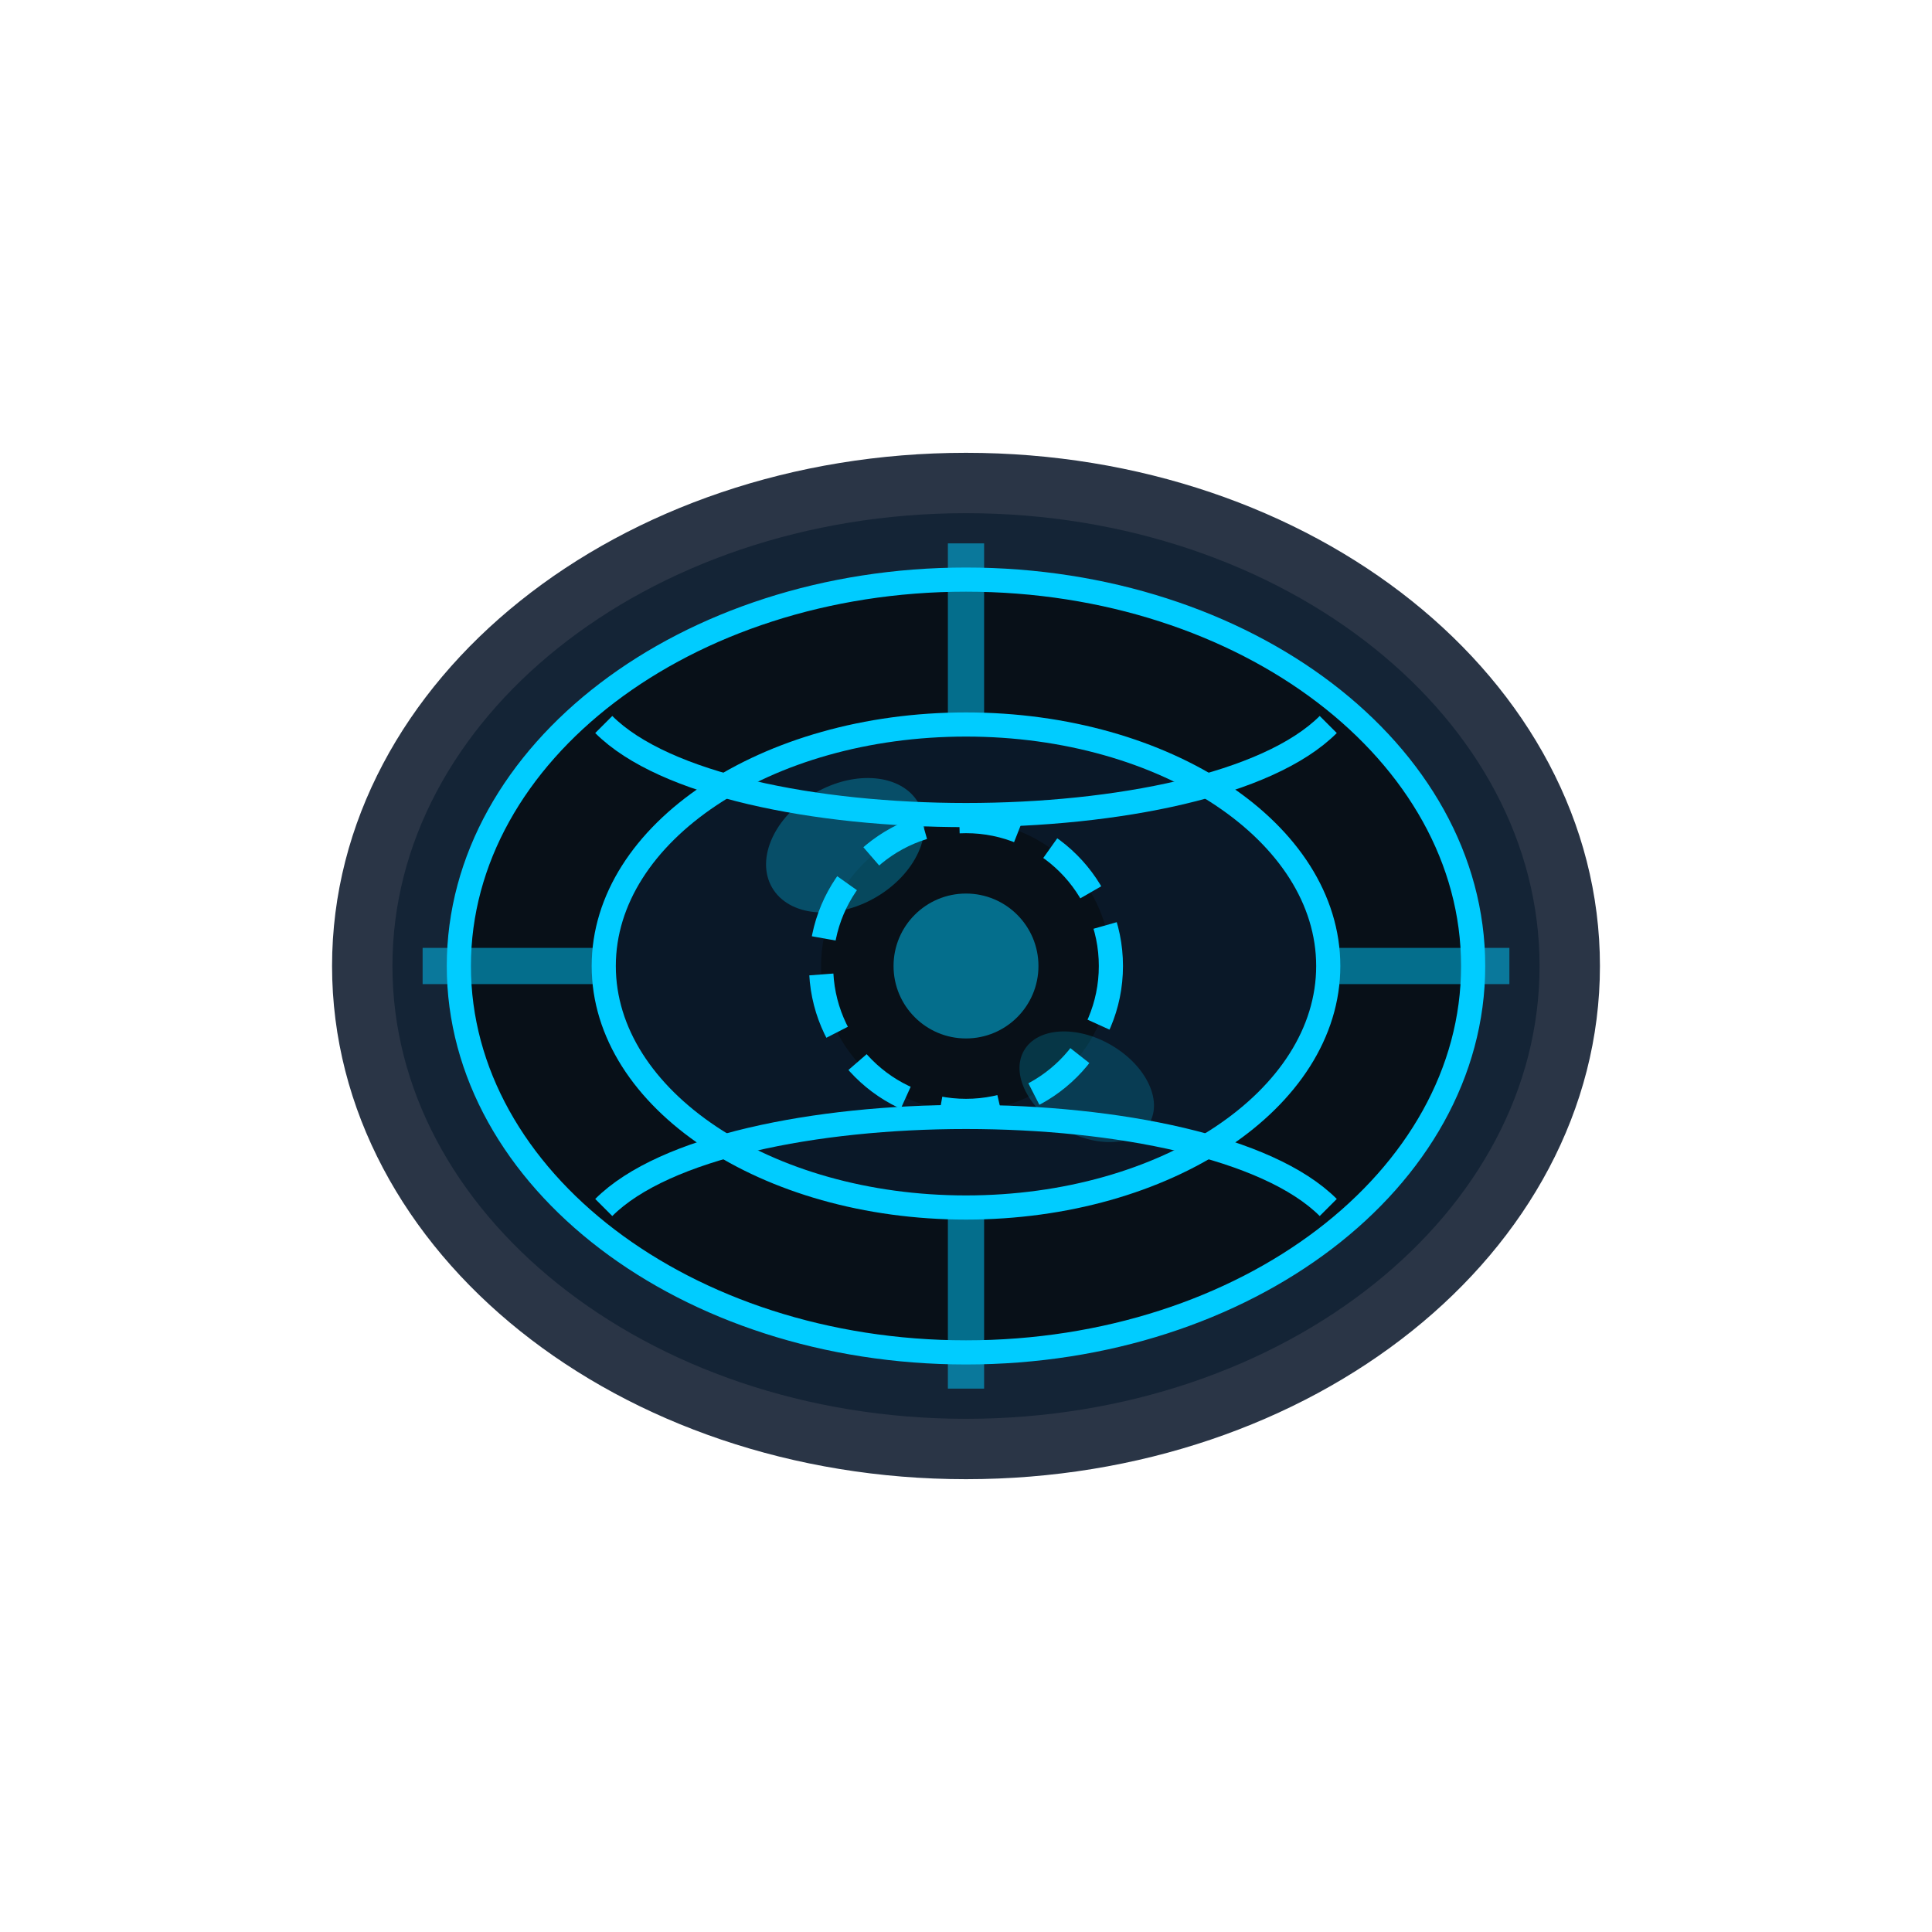
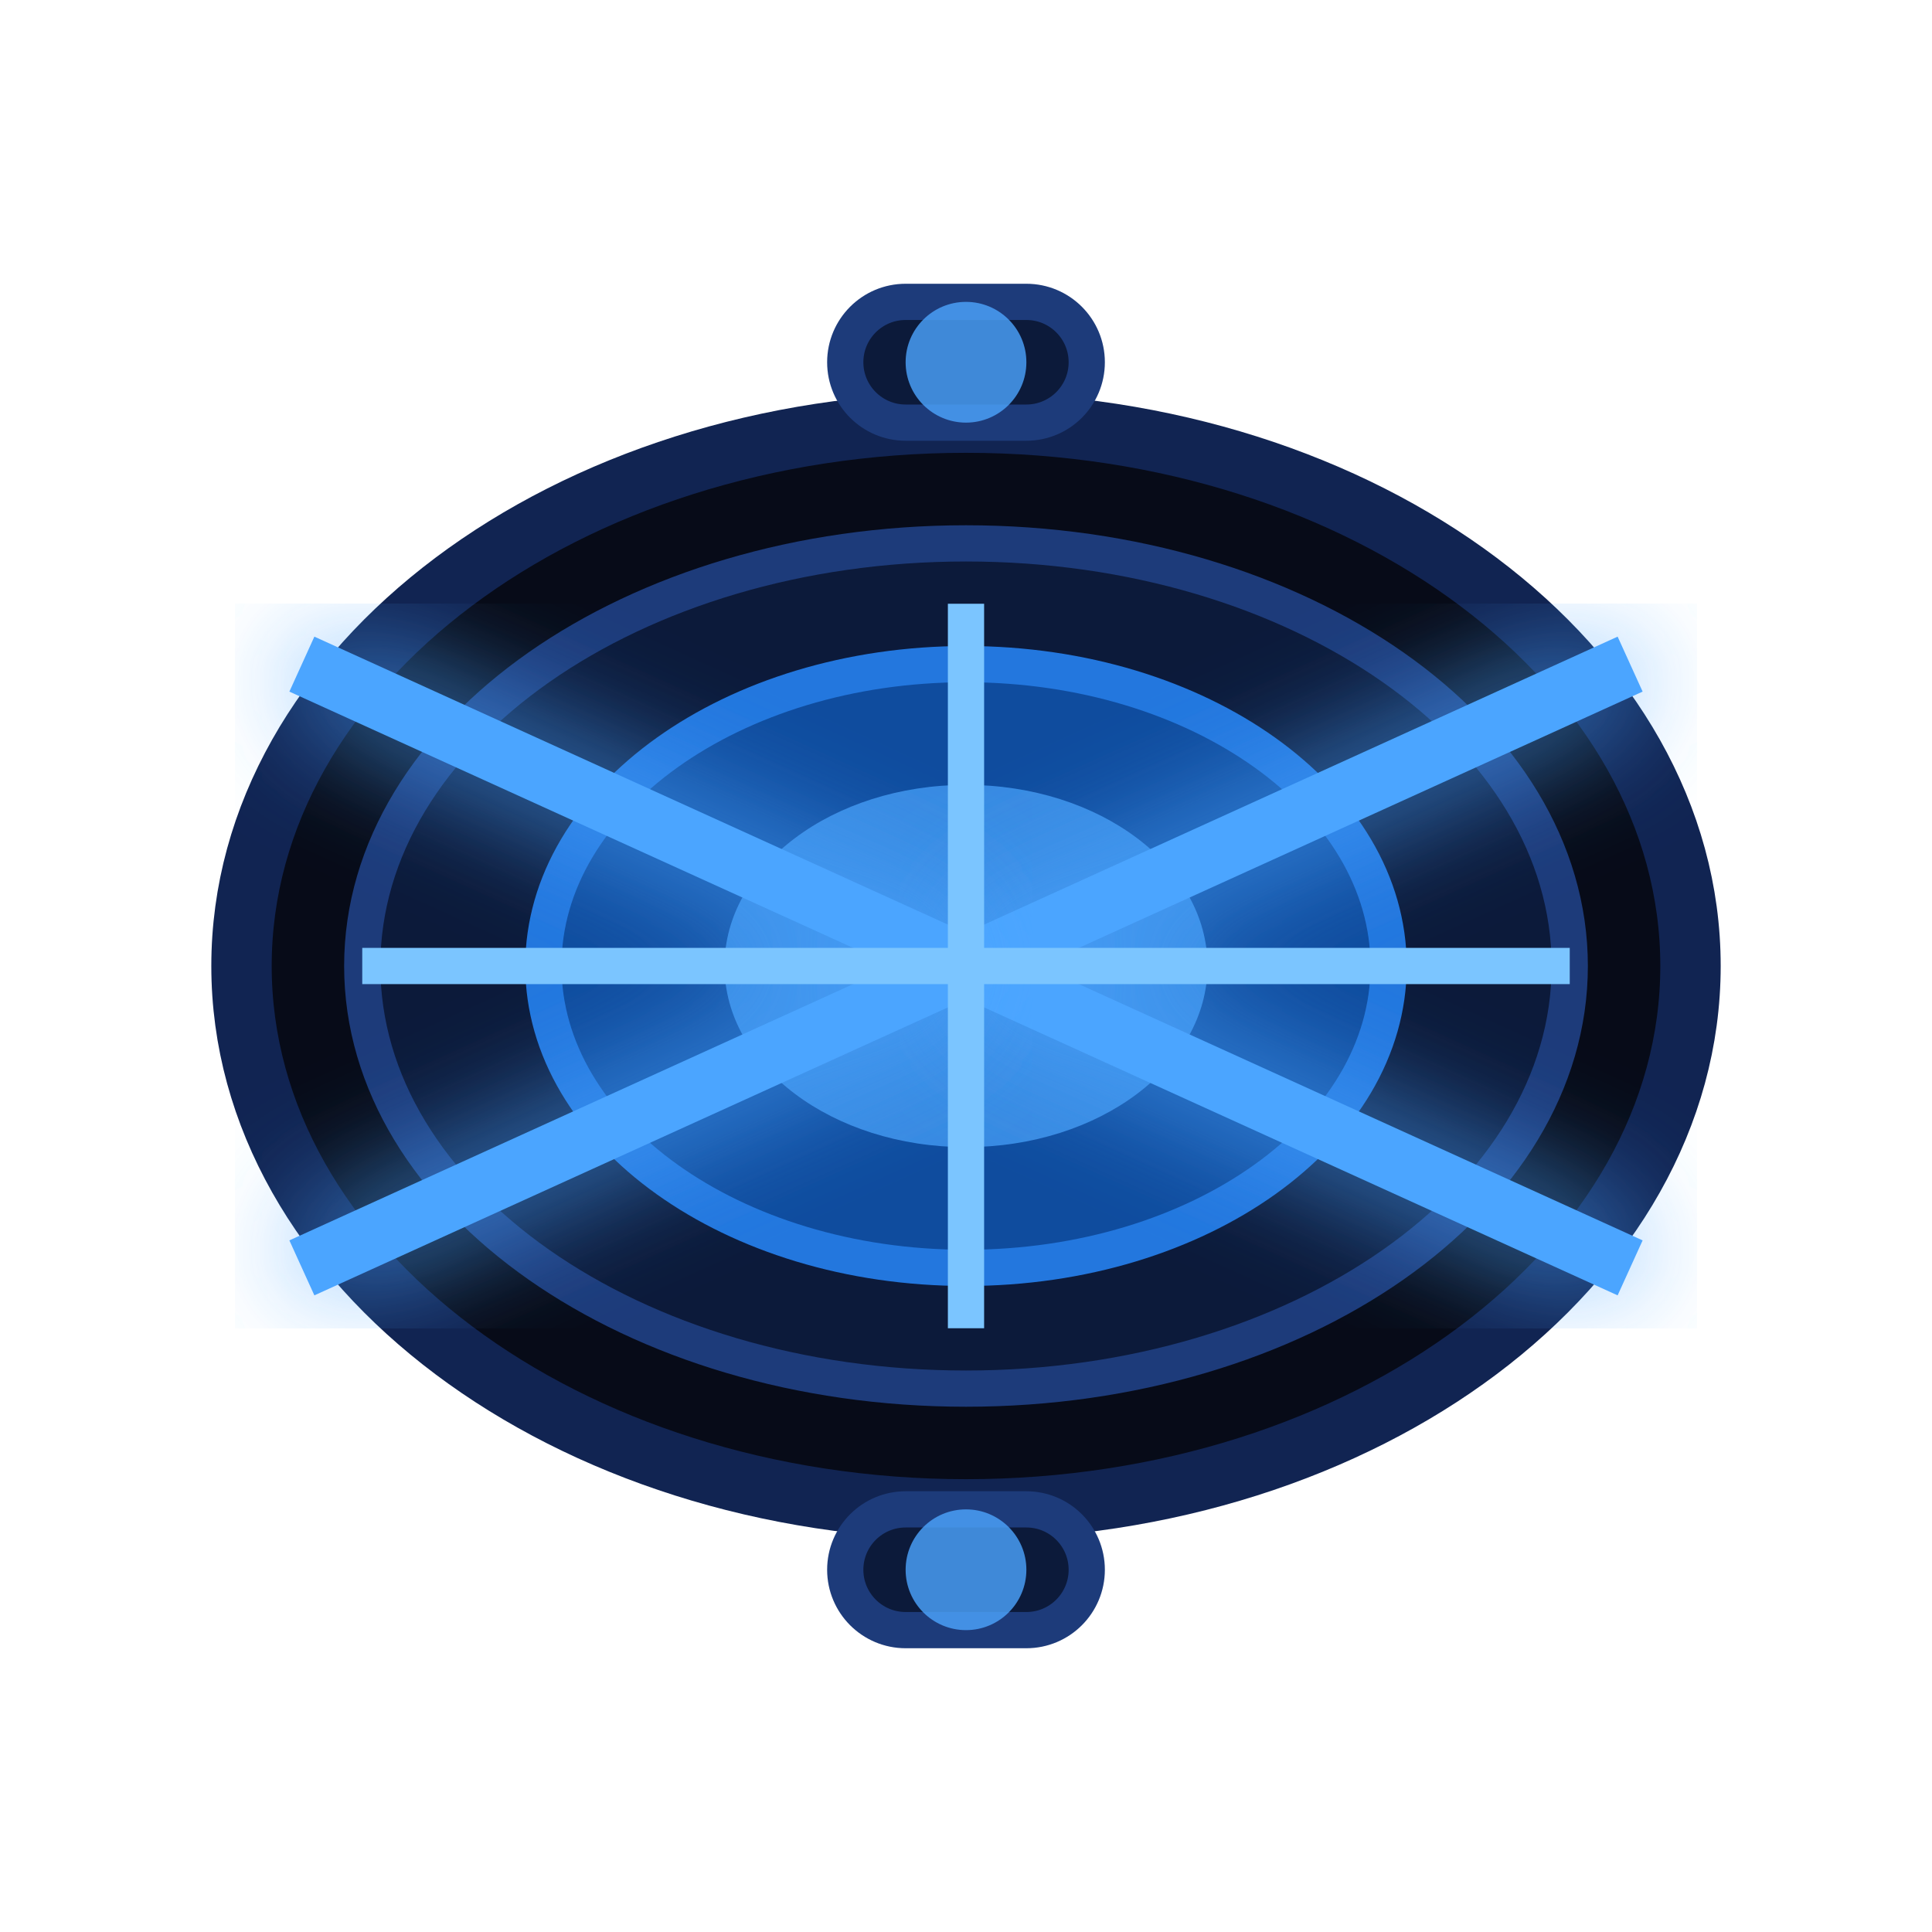
<svg xmlns="http://www.w3.org/2000/svg" width="16" height="16" viewBox="0 0 16 16">
-   <rect width="16" height="16" fill="none" />
-   <ellipse cx="8" cy="8" rx="5" ry="4" fill="#142436" stroke="#2a3546" stroke-width="0.5" />
-   <ellipse cx="8" cy="8" rx="4.2" ry="3.2" fill="#081018" stroke="#0cf" stroke-width="0.2" />
-   <ellipse cx="8" cy="8" rx="3" ry="2" fill="#0a1828" stroke="#0cf" stroke-width="0.2" />
-   <circle cx="8" cy="8" r="1.2" fill="#081018" stroke="#0cf" stroke-width="0.2" stroke-dasharray="0.5,0.3" />
-   <circle cx="8" cy="8" r="0.6" fill="#0cf" opacity="0.5" />
-   <ellipse cx="7" cy="7" rx="0.7" ry="0.5" fill="#0cf" opacity="0.3" transform="rotate(-30 7 7)" />
-   <ellipse cx="9" cy="9" rx="0.6" ry="0.4" fill="#0cf" opacity="0.2" transform="rotate(30 9 9)" />
-   <path d="M3.5,8 L5,8" stroke="#0cf" stroke-width="0.3" opacity="0.5" />
-   <path d="M11,8 L12.5,8" stroke="#0cf" stroke-width="0.3" opacity="0.5" />
-   <path d="M8,4.5 L8,6" stroke="#0cf" stroke-width="0.3" opacity="0.5" />
-   <path d="M8,10 L8,11.5" stroke="#0cf" stroke-width="0.3" opacity="0.5" />
-   <path d="M5,6 C6,7 10,7 11,6" fill="none" stroke="#0cf" stroke-width="0.2" />
-   <path d="M5,10 C6,9 10,9 11,10" fill="none" stroke="#0cf" stroke-width="0.2" />
+   <filter id="glow">
+     <feGaussianBlur stdDeviation="0.5" result="blur" />
+     <feComposite in="SourceGraphic" in2="blur" operator="over" />
+   </filter>
+   <ellipse cx="8" cy="8" rx="6" ry="4.5" fill="#070b18" stroke="#112452" stroke-width="0.5" />
+   <ellipse cx="8" cy="8" rx="5" ry="3.5" fill="#0c1a3a" stroke="#1d3b7a" stroke-width="0.3" />
+   <ellipse cx="8" cy="8" rx="3.5" ry="2.5" fill="#0f4c9e" stroke="#2377de" stroke-width="0.3" />
+   <ellipse cx="8" cy="8" rx="2" ry="1.5" fill="#4ca5ff" opacity="0.7" />
+   <path d="M8 8L13.5 5.5M8 8L13.5 10.5" stroke="#4ca5ff" stroke-width="0.5" fill="none" filter="url(#glow)" />
+   <path d="M8 8L2.5 5.5M8 8L2.5 10.5" stroke="#4ca5ff" stroke-width="0.5" fill="none" filter="url(#glow)" />
+   <line x1="3" y1="8" x2="13" y2="8" stroke="#7bc5ff" stroke-width="0.3" />
+   <line x1="8" y1="5" x2="8" y2="11" stroke="#7bc5ff" stroke-width="0.3" />
+   <rect x="7" y="2.5" width="2" height="1" rx="0.5" fill="#0c1a3a" stroke="#1d3b7a" stroke-width="0.3" />
+   <rect x="7" y="12.5" width="2" height="1" rx="0.5" fill="#0c1a3a" stroke="#1d3b7a" stroke-width="0.3" />
+   <circle cx="8" cy="3" r="0.5" fill="#4ca5ff" opacity="0.8" />
+   <circle cx="8" cy="13" r="0.5" fill="#4ca5ff" opacity="0.8" />
</svg>
